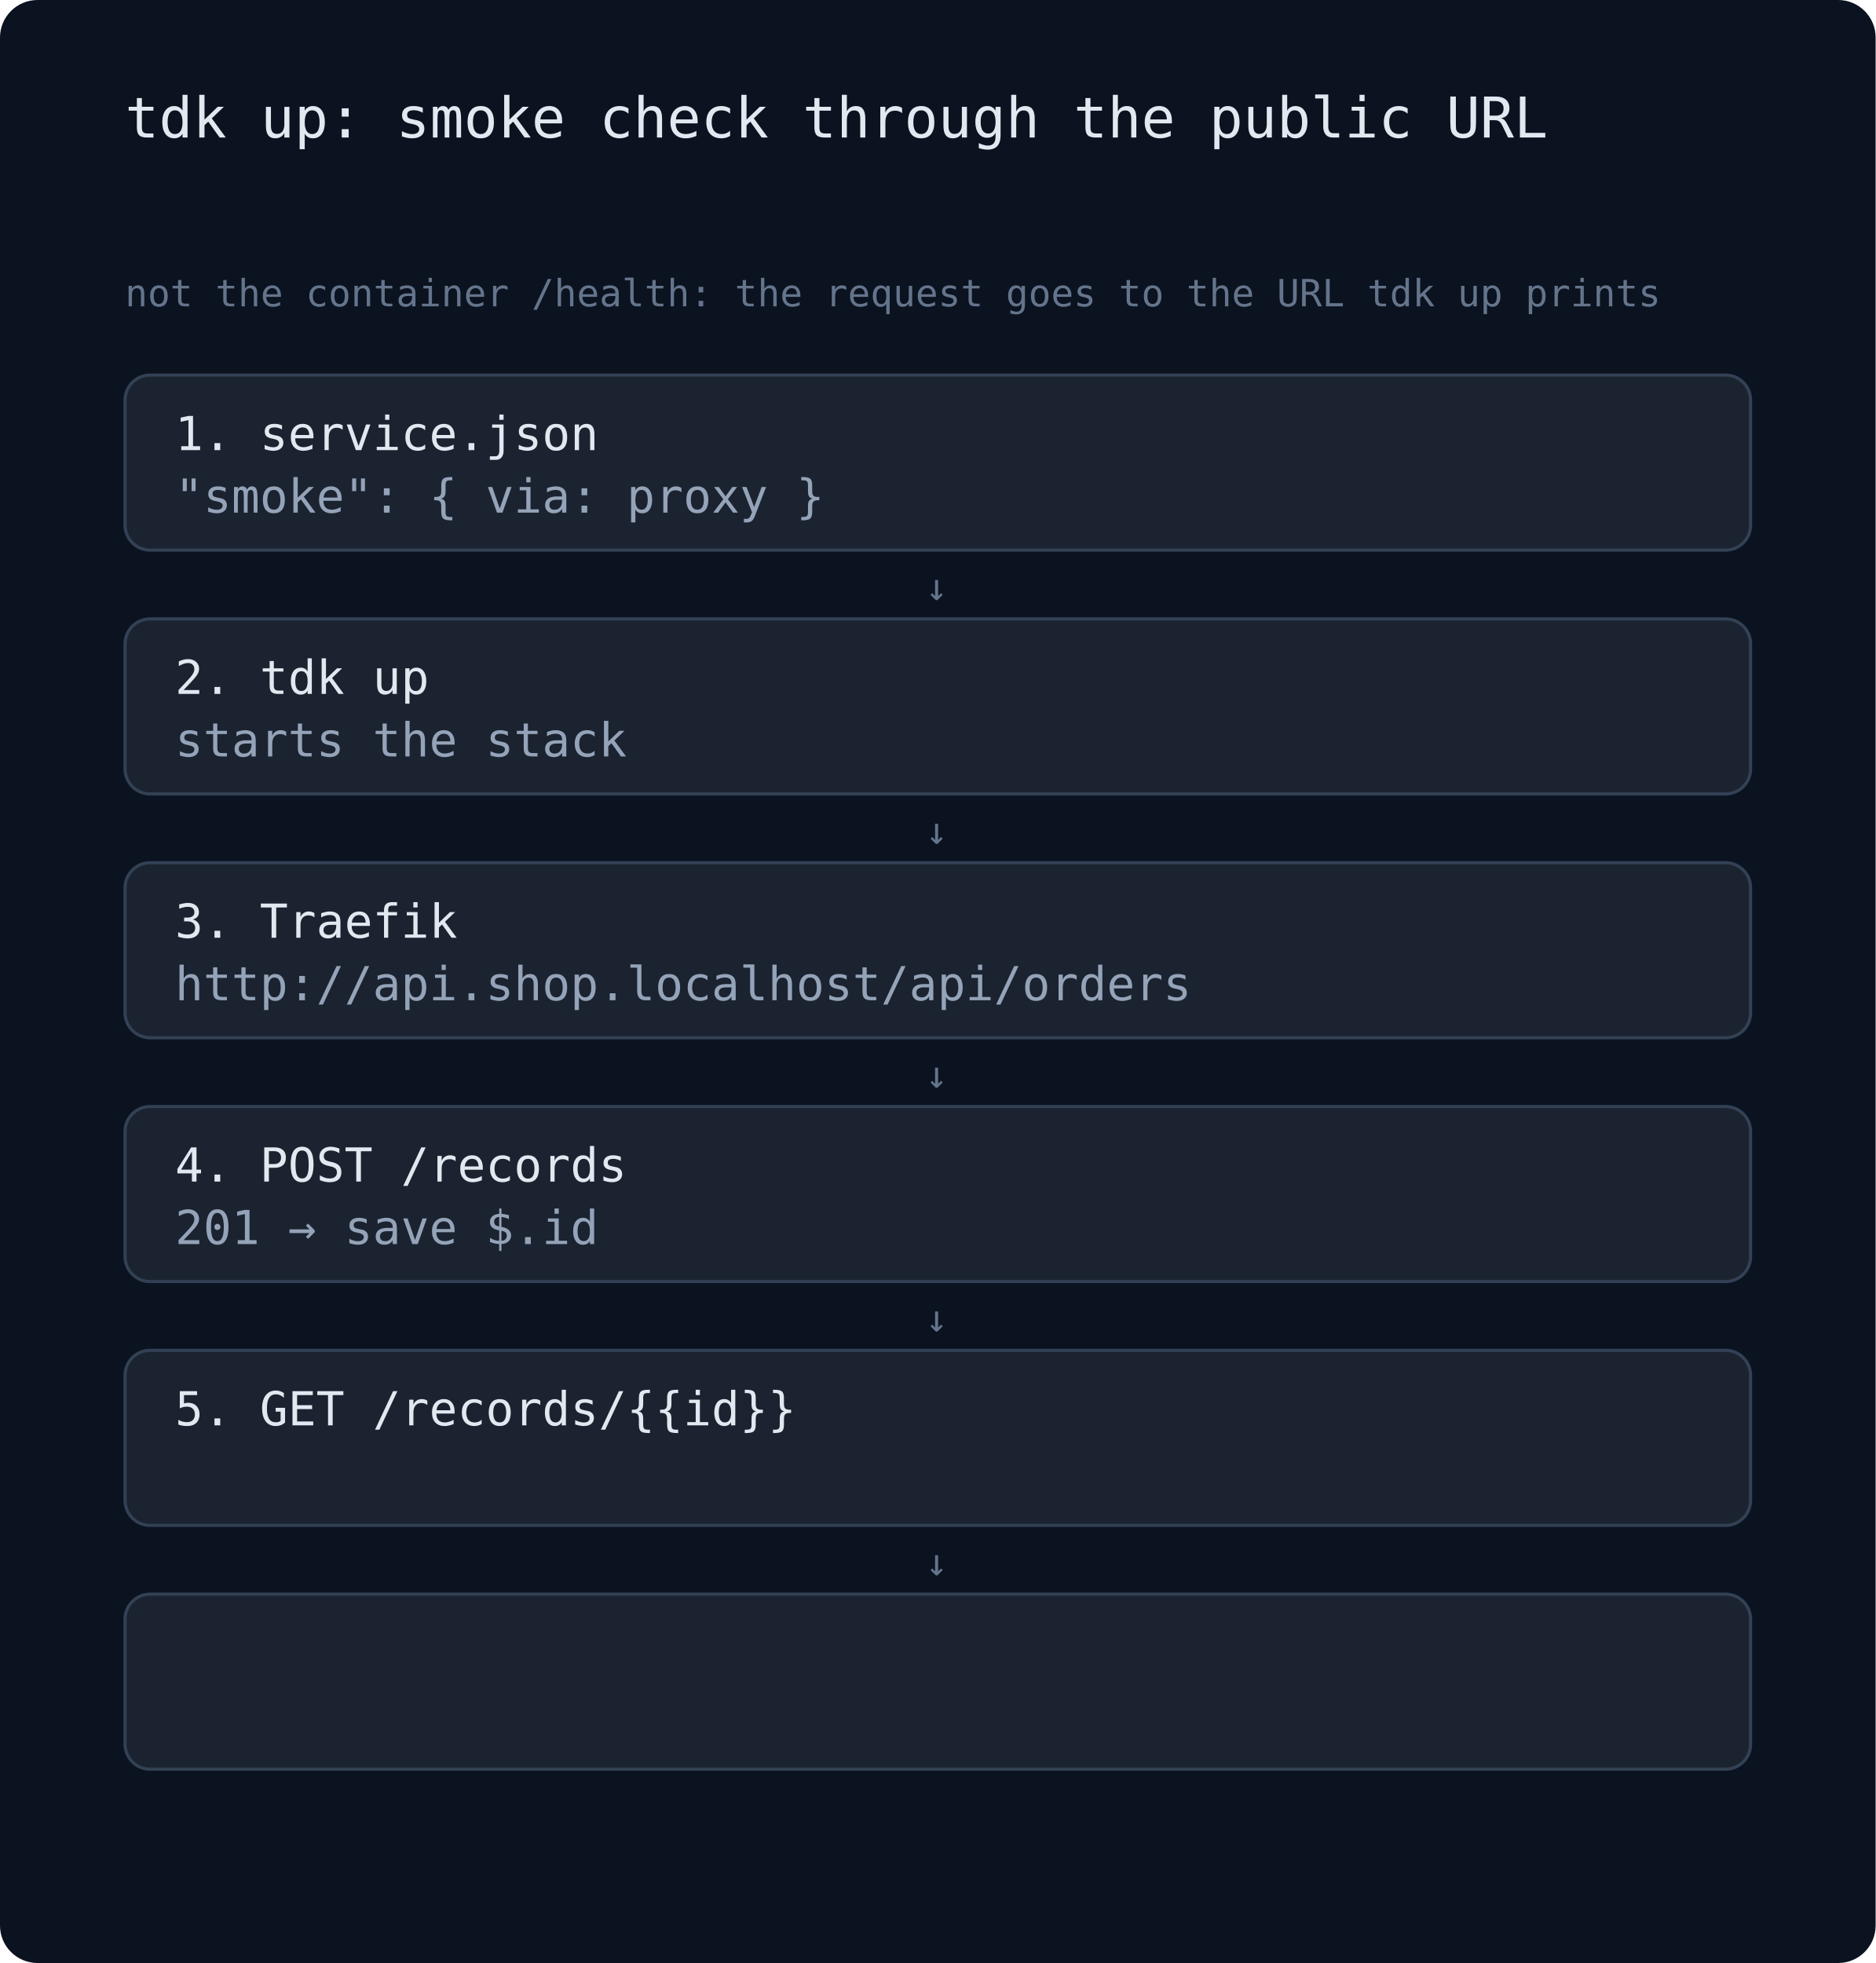
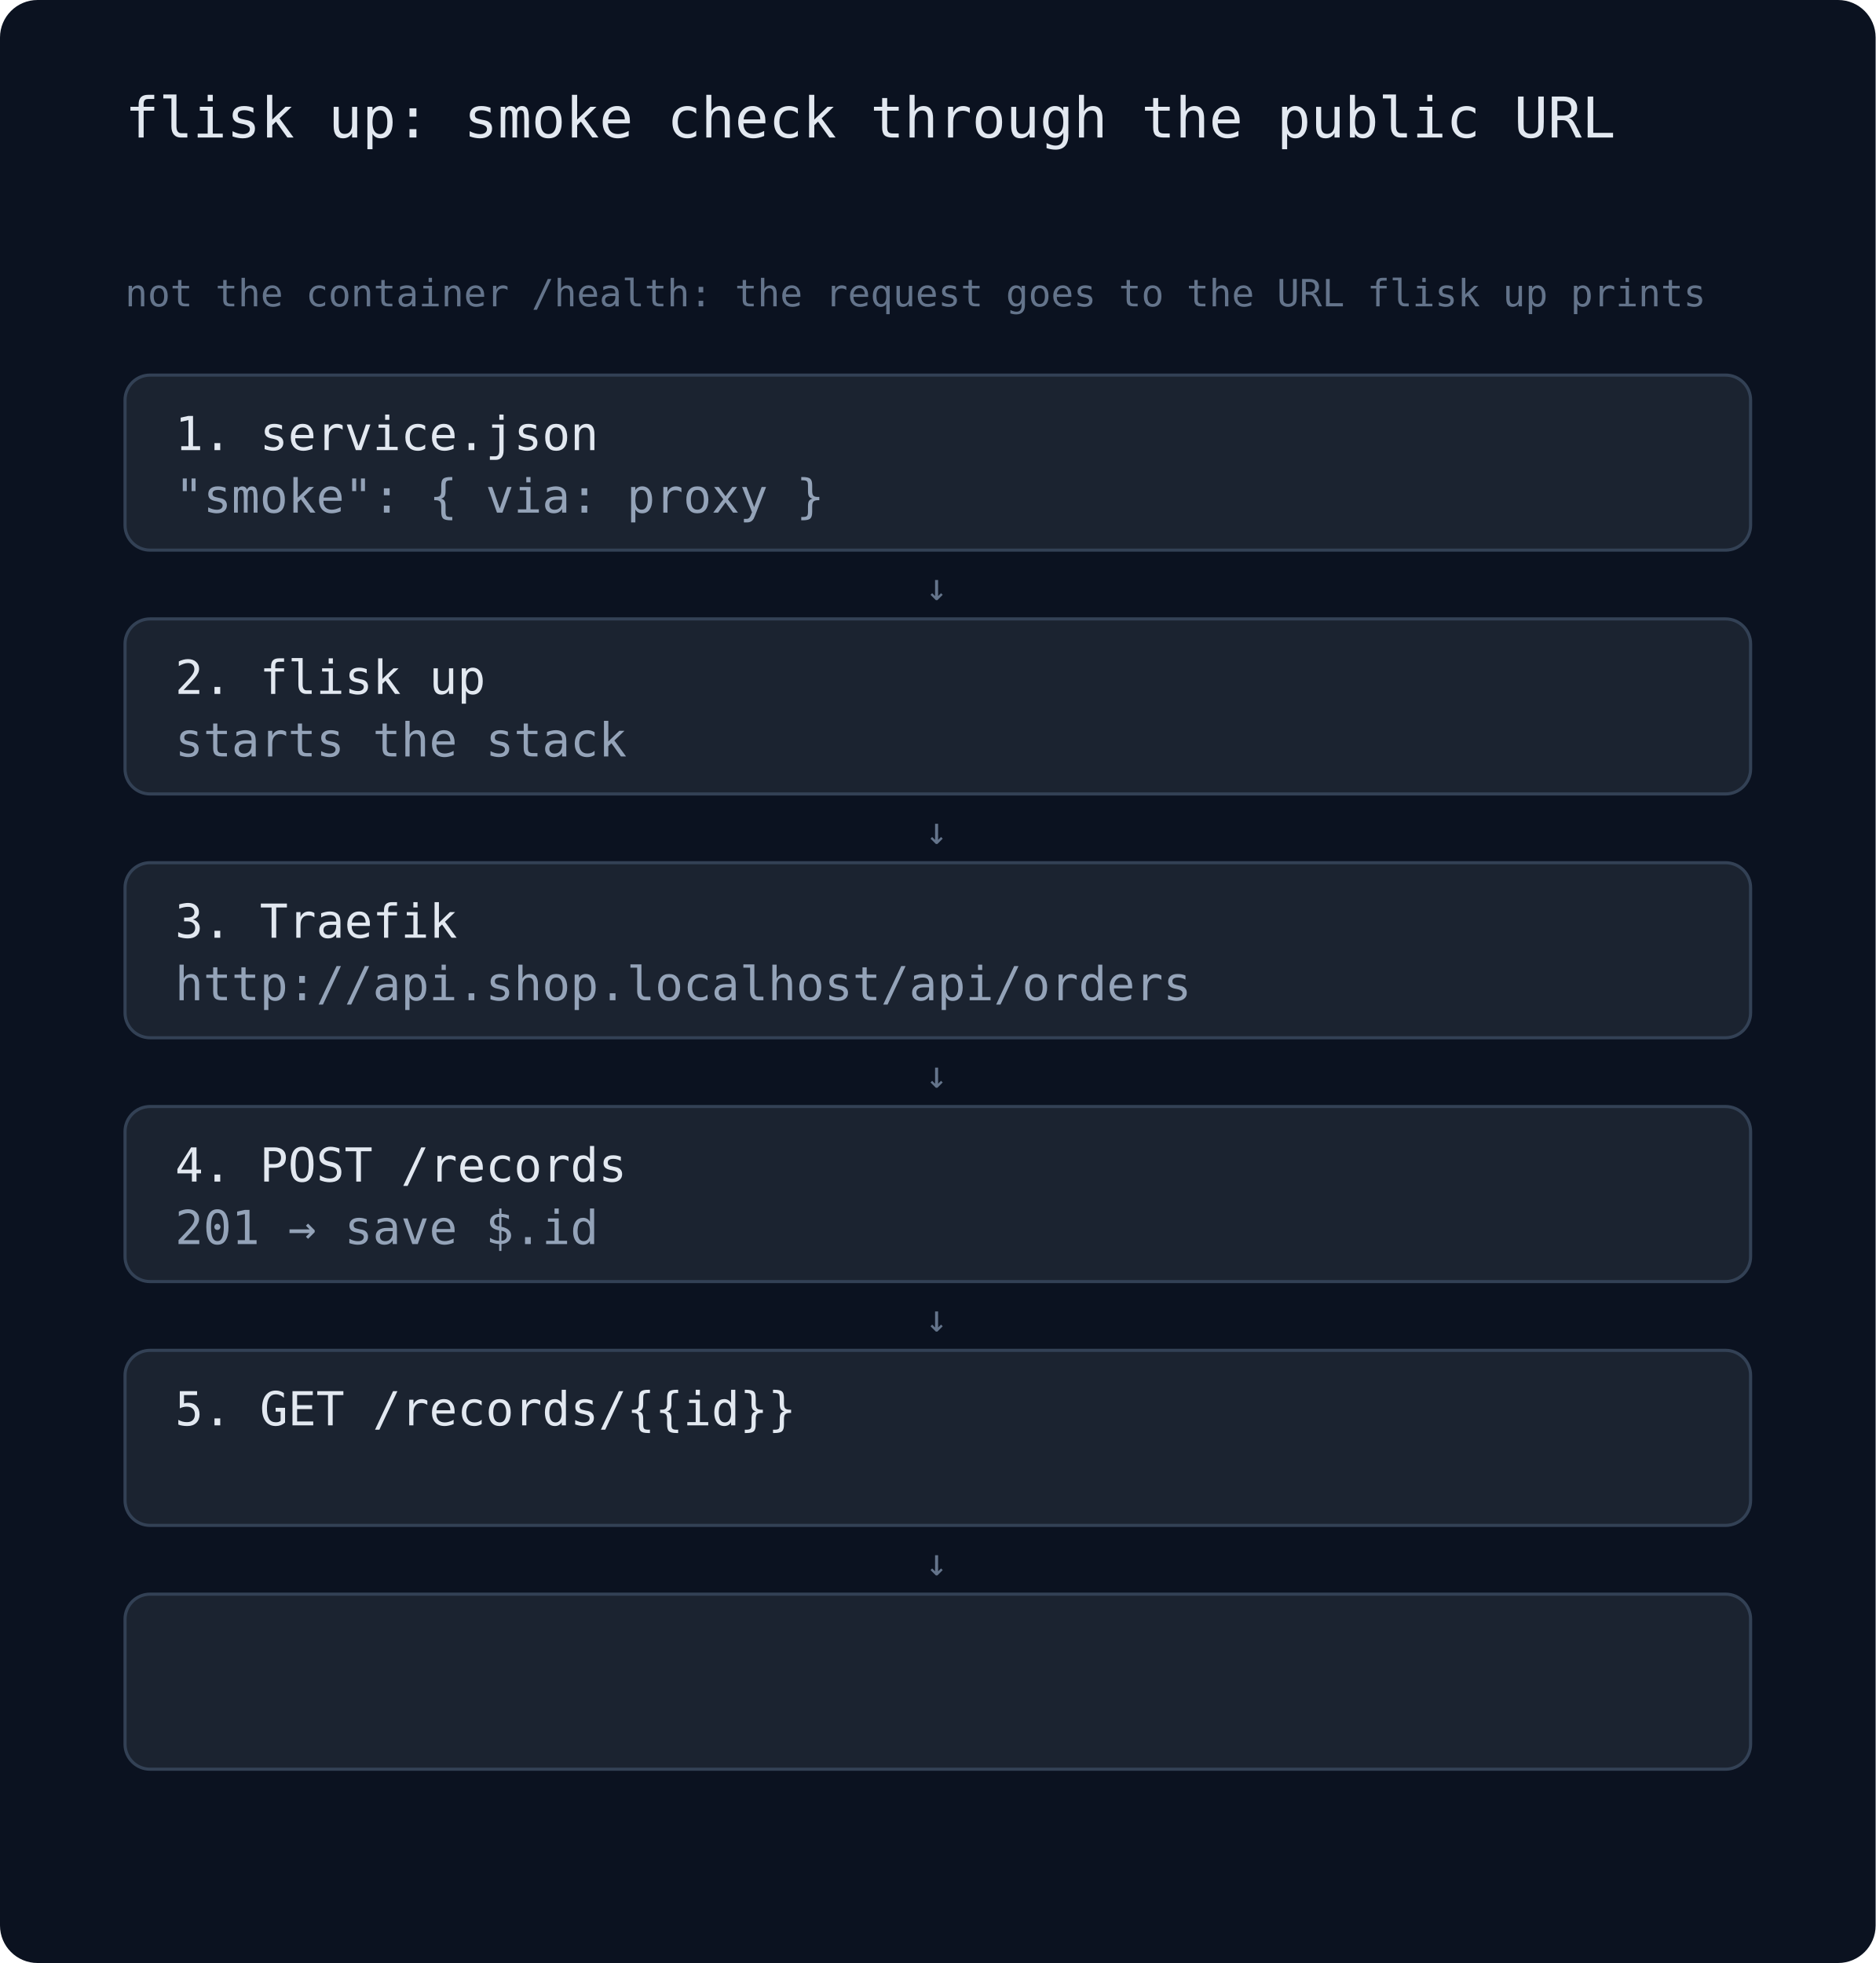
<svg xmlns="http://www.w3.org/2000/svg" viewBox="0 0 600 628" role="img" aria-labelledby="t d">
  <style>@keyframes l1{0.000% {opacity:0.0} 1.812% {opacity:0.0} 3.438% {opacity:1.0} 48.125% {opacity:1.0} 49.688% {opacity:0.0} 51.813% {opacity:0.0} 53.438% {opacity:1.0} 98.125% {opacity:1.0} 99.688% {opacity:0.0} 100.000% {opacity:0.0}} .l1{animation:l1 16.0s linear infinite;opacity:0.0} @keyframes l2{0.000% {opacity:0.0} 8.062% {opacity:0.0} 9.688% {opacity:1.0} 48.125% {opacity:1.0} 49.688% {opacity:0.0} 58.063% {opacity:0.0} 59.688% {opacity:1.0} 98.125% {opacity:1.0} 99.688% {opacity:0.0} 100.000% {opacity:0.0}} .l2{animation:l2 16.0s linear infinite;opacity:0.0} @keyframes l3{0.000% {opacity:0.0} 15.563% {opacity:0.0} 17.188% {opacity:1.0} 48.125% {opacity:1.0} 49.688% {opacity:0.0} 65.562% {opacity:0.0} 67.188% {opacity:1.0} 98.125% {opacity:1.0} 99.688% {opacity:0.0} 100.000% {opacity:0.0}} .l3{animation:l3 16.0s linear infinite;opacity:0.0} @keyframes l4{0.000% {opacity:0.0} 23.063% {opacity:0.0} 24.688% {opacity:1.0} 48.125% {opacity:1.0} 49.688% {opacity:0.0} 73.062% {opacity:0.0} 74.688% {opacity:1.0} 98.125% {opacity:1.0} 99.688% {opacity:0.0} 100.000% {opacity:0.0}} .l4{animation:l4 16.0s linear infinite;opacity:0.0} @keyframes l5ok{0.000% {opacity:0.0} 30.563% {opacity:0.0} 32.188% {opacity:1.0} 48.125% {opacity:1.0} 49.688% {opacity:0.0} 100.000% {opacity:0.0}} .l5ok{animation:l5ok 16.0s linear infinite;opacity:0.0} @keyframes l5bad{0.000% {opacity:0.0} 80.562% {opacity:0.0} 82.188% {opacity:1.0} 98.125% {opacity:1.0} 99.688% {opacity:0.0} 100.000% {opacity:0.0}} .l5bad{animation:l5bad 16.0s linear infinite;opacity:0.0} @keyframes r6ok{0.000% {opacity:0.0} 37.438% {opacity:0.0} 39.062% {opacity:1.0} 48.125% {opacity:1.0} 49.688% {opacity:0.0} 100.000% {opacity:0.0}} .r6ok{animation:r6ok 16.0s linear infinite;opacity:0.0} @keyframes r6bad{0.000% {opacity:0.0} 87.438% {opacity:0.0} 89.062% {opacity:1.0} 98.125% {opacity:1.0} 99.688% {opacity:0.0} 100.000% {opacity:0.0}} .r6bad{animation:r6bad 16.0s linear infinite;opacity:0.0} @keyframes p1{0.000% {opacity:0.0} 1.812% {opacity:0.0} 3.438% {opacity:1.0} 48.125% {opacity:1.0} 49.688% {opacity:0.0} 51.813% {opacity:0.0} 53.438% {opacity:1.0} 98.125% {opacity:1.0} 99.688% {opacity:0.0} 100.000% {opacity:0.0}} .p1{animation:p1 16.0s linear infinite;opacity:0.0} @keyframes lab1{0.000% {opacity:0.0} 0.000% {opacity:0.0} 1.562% {opacity:1.0} 49.375% {opacity:1.0} 50.938% {opacity:0.0} 100.000% {opacity:0.0}} .lab1{animation:lab1 16.0s linear infinite;opacity:0.0} @keyframes lab2{0.000% {opacity:0.0} 49.938% {opacity:0.0} 51.562% {opacity:1.0} 99.375% {opacity:1.0} 100.000% {opacity:0.0} 100.937% {opacity:0.0}} .lab2{animation:lab2 16.0s linear infinite;opacity:0.0}
text{font-family:ui-monospace,SFMono-Regular,Menlo,Consolas,monospace}
.dim{fill:#1b2330;stroke:#334155}.t{fill:#94a3b8;font-size:15px}.s{fill:#64748b;font-size:12px}
.lit{fill:#10233a;stroke:#38bdf8;stroke-width:2}.okb{fill:#0c2a1c;stroke:#22c55e;stroke-width:2}.badb{fill:#32121a;stroke:#ef4444;stroke-width:2}
.tw{fill:#e2e8f0;font-size:15px}.g{fill:#4ade80;font-size:15px}.r{fill:#f87171;font-size:15px}
@media (prefers-reduced-motion:reduce){*{animation:none!important;opacity:1!important}}
</style>
  <rect width="100%" height="100%" rx="12" fill="#0b1220" />
-   <text x="40" y="44" class="tw" font-size="18" style="font-size:18px">tdk up: smoke check through the public URL</text>
+   <text x="40" y="44" class="tw" font-size="18" style="font-size:18px">flisk up: smoke check through the public URL</text>
  <g class="lab1">
    <text x="40" y="76" class="g">loop 1 · the route works</text>
  </g>
  <g class="lab2">
    <text x="40" y="76" class="r">loop 2 · GET read-back returns 404</text>
  </g>
-   <text x="40" y="98" class="s">not the container /health: the request goes to the URL tdk up prints</text>
+   <text x="40" y="98" class="s">not the container /health: the request goes to the URL flisk up prints</text>
  <rect x="40" y="120" width="520" height="56" rx="8" class="dim" />
  <g class="l1">
    <rect x="40" y="120" width="520" height="56" rx="8" class="lit" />
  </g>
  <text x="56" y="144" class="tw">1. service.json</text>
  <text x="56" y="164" class="t">"smoke": { via: proxy }</text>
  <text x="296.0" y="192" class="s">↓</text>
  <rect x="40" y="198" width="520" height="56" rx="8" class="dim" />
  <g class="l2">
    <rect x="40" y="198" width="520" height="56" rx="8" class="lit" />
  </g>
-   <text x="56" y="222" class="tw">2. tdk up</text>
+   <text x="56" y="222" class="tw">2. flisk up</text>
  <text x="56" y="242" class="t">starts the stack</text>
  <text x="296.0" y="270" class="s">↓</text>
  <rect x="40" y="276" width="520" height="56" rx="8" class="dim" />
  <g class="l3">
    <rect x="40" y="276" width="520" height="56" rx="8" class="lit" />
  </g>
  <text x="56" y="300" class="tw">3. Traefik</text>
  <text x="56" y="320" class="t">http://api.shop.localhost/api/orders</text>
  <text x="296.0" y="348" class="s">↓</text>
  <rect x="40" y="354" width="520" height="56" rx="8" class="dim" />
  <g class="l4">
    <rect x="40" y="354" width="520" height="56" rx="8" class="lit" />
  </g>
  <text x="56" y="378" class="tw">4. POST /records</text>
  <text x="56" y="398" class="t">201 → save $.id</text>
  <text x="296.0" y="426" class="s">↓</text>
  <rect x="40" y="432" width="520" height="56" rx="8" class="dim" />
  <g class="l5ok">
    <rect x="40" y="432" width="520" height="56" rx="8" class="okb" />
  </g>
  <g class="l5bad">
    <rect x="40" y="432" width="520" height="56" rx="8" class="badb" />
  </g>
  <text x="56" y="456" class="tw">5. GET /records/{{id}}</text>
  <g class="l5ok">
    <text x="56" y="476" class="g">200 · body contains "smoke"</text>
  </g>
  <g class="l5bad">
    <text x="56" y="476" class="r">404 · expected 200</text>
  </g>
  <text x="296.0" y="504" class="s">↓</text>
  <rect x="40" y="510" width="520" height="56" rx="8" class="dim" />
  <g class="r6ok">
    <rect x="40" y="510" width="520" height="56" rx="8" class="okb" />
    <text x="56" y="544" class="g" style="font-size:17px">✓ Smoke check passed</text>
  </g>
  <g class="r6bad">
    <rect x="40" y="510" width="520" height="56" rx="8" class="badb" />
    <text x="56" y="534" class="r" style="font-size:17px">✗ Smoke check failed</text>
-     <text x="56" y="554" class="r">tdk up exits 1</text>
+     <text x="56" y="554" class="r">flisk up exits 1</text>
  </g>
</svg>
